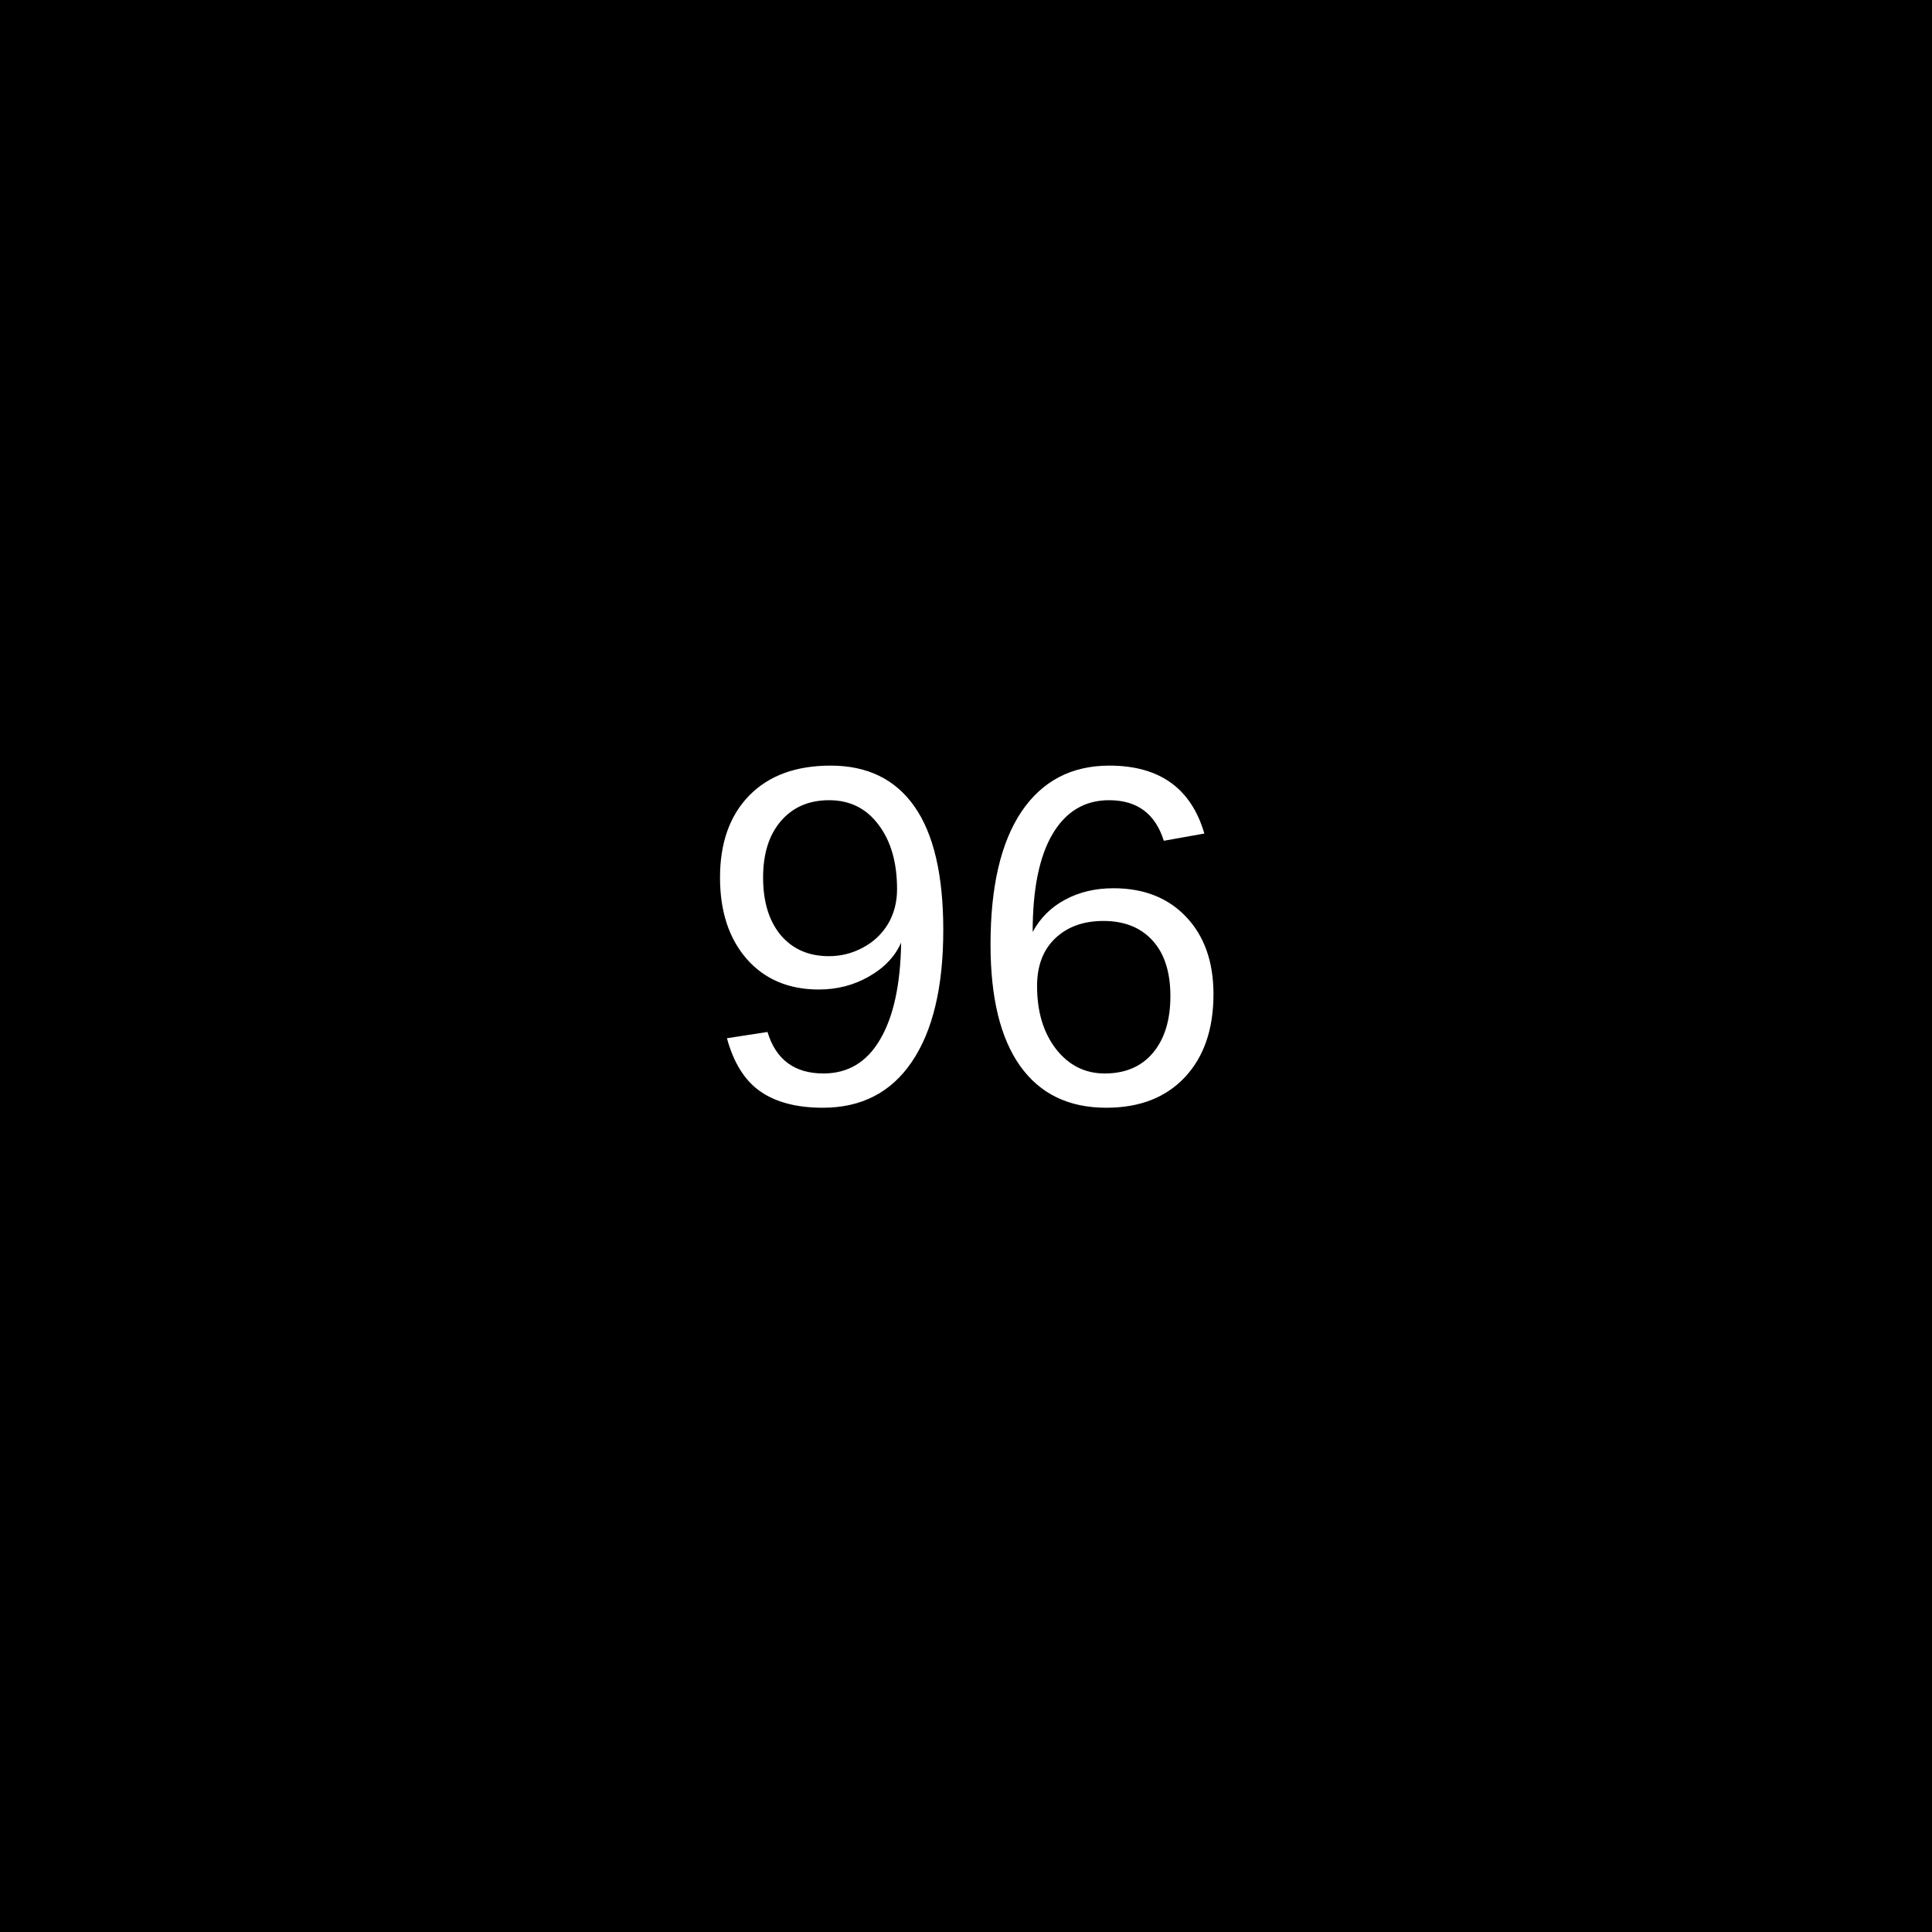
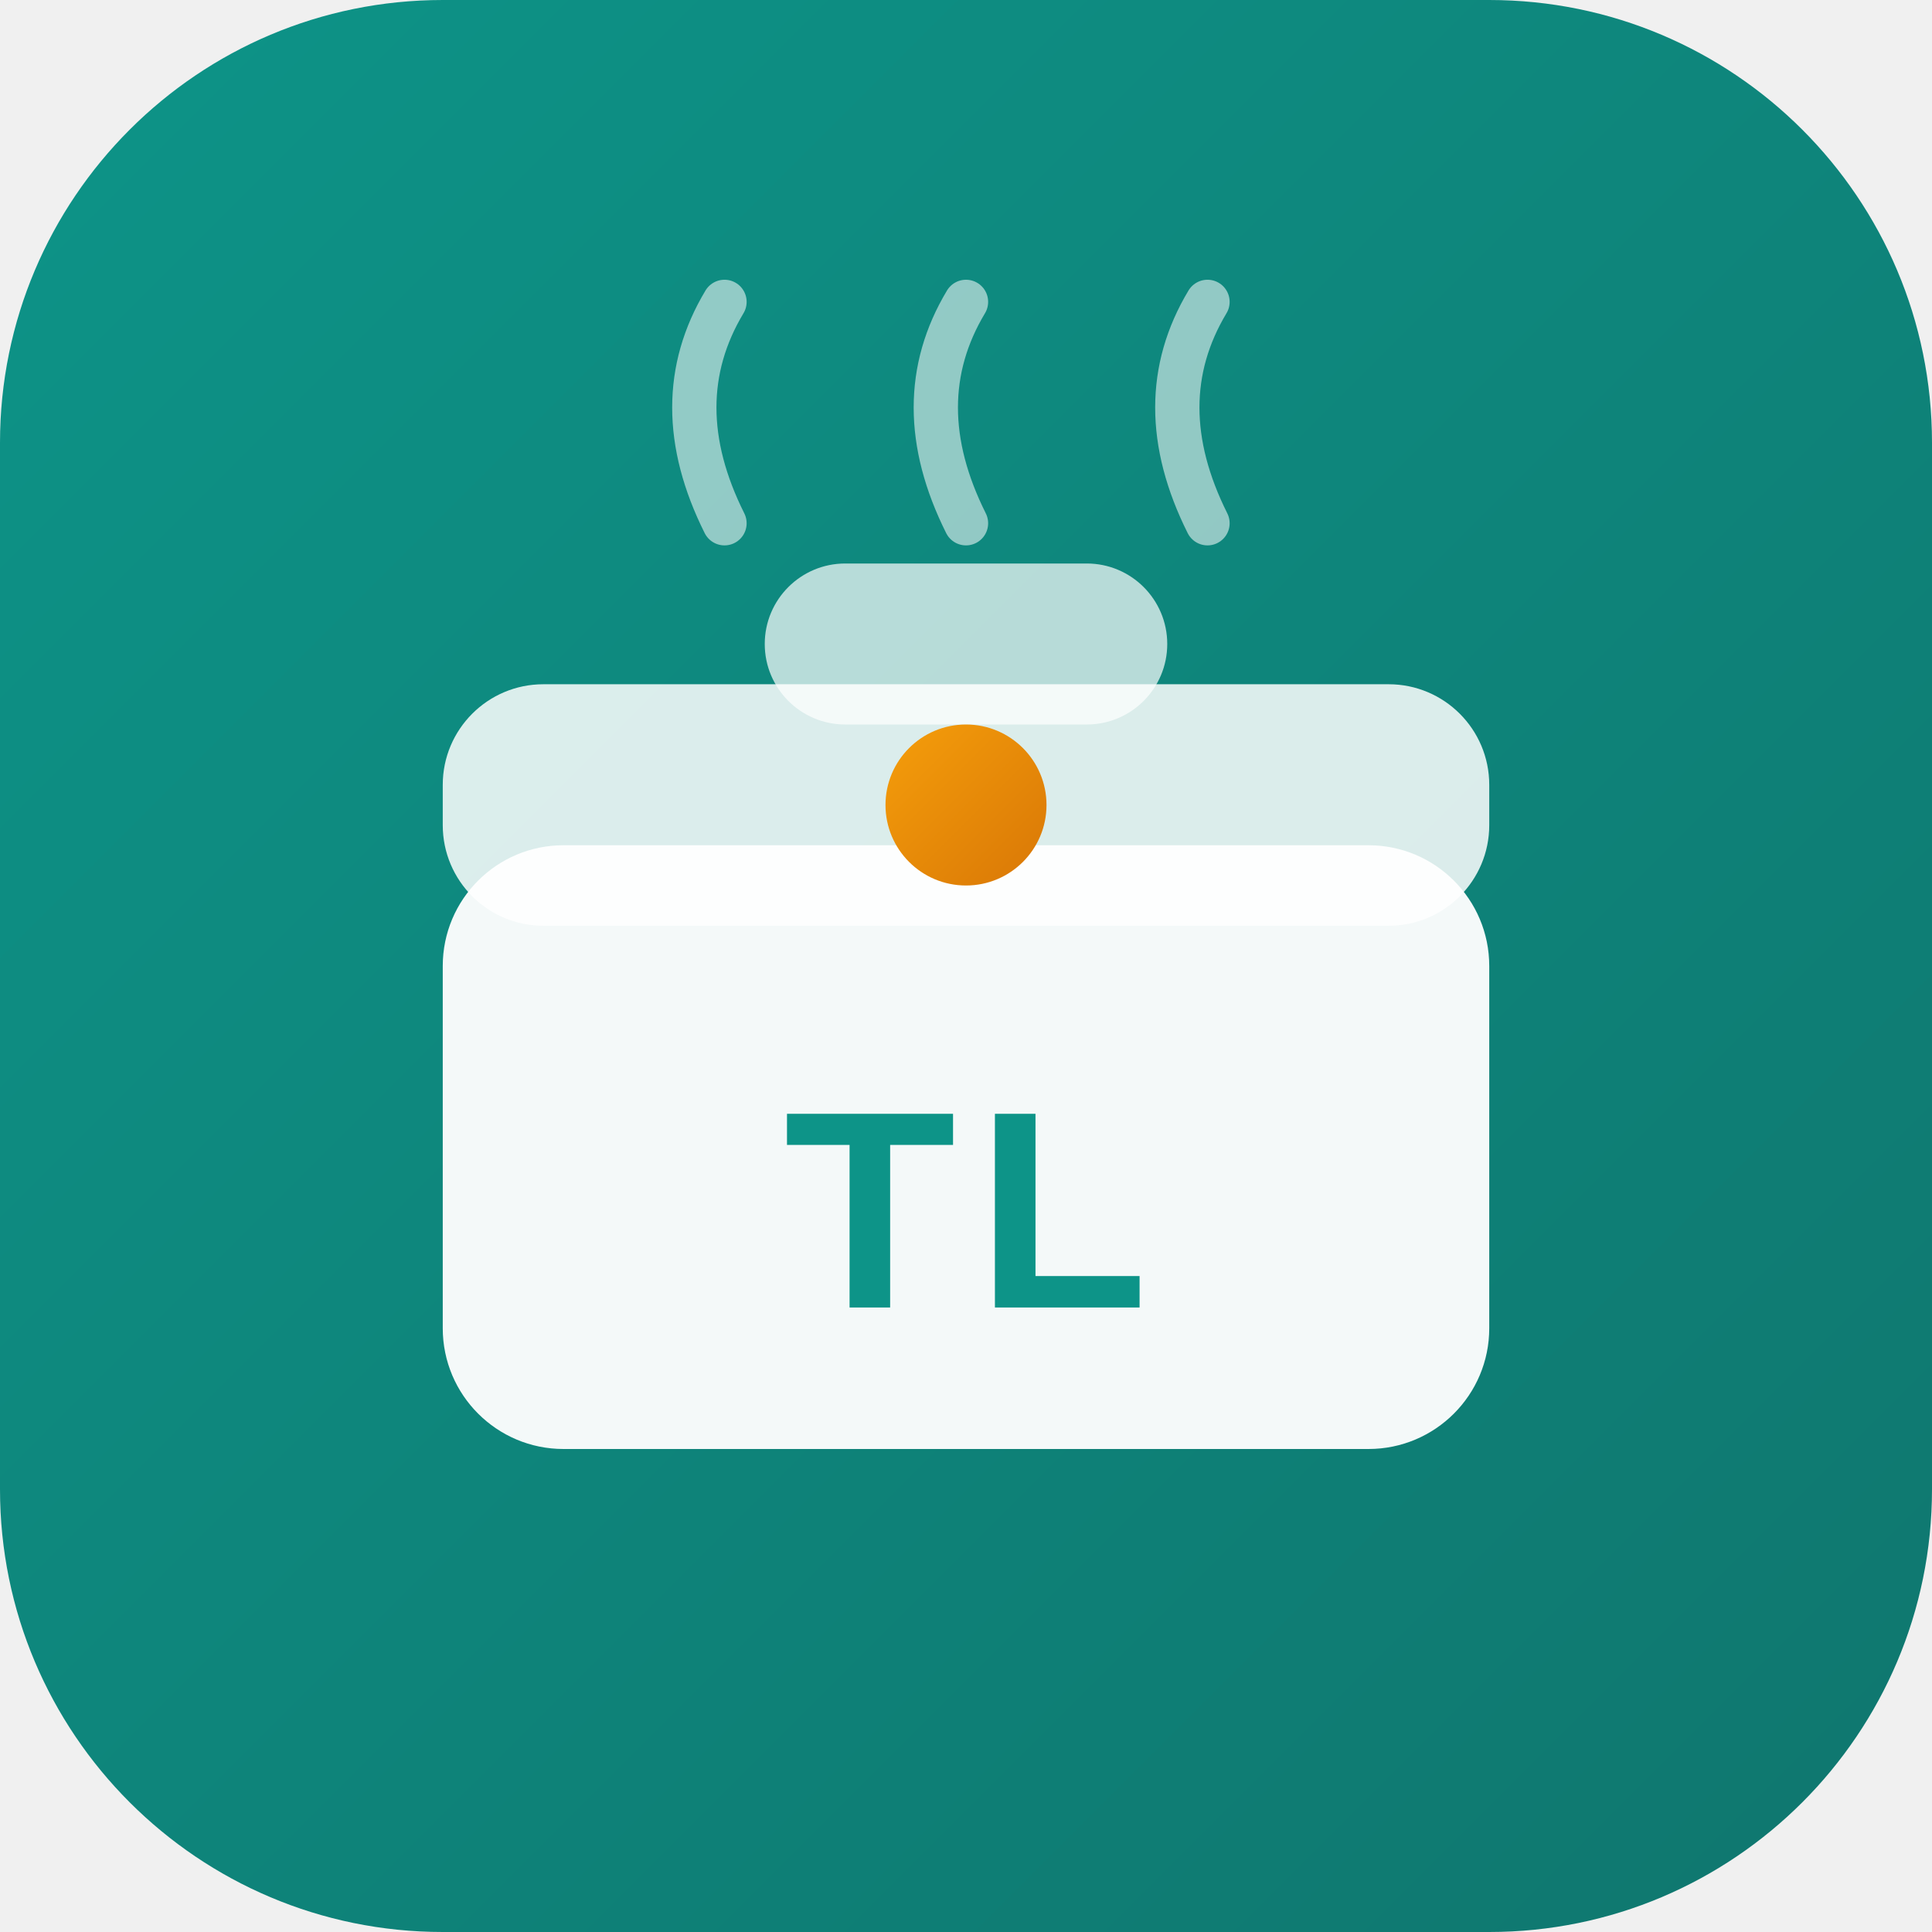
<svg xmlns="http://www.w3.org/2000/svg" width="96" height="96" viewBox="0 0 96 96">
-   <rect width="100%" height="100%" fill="#000000" />
-   <text x="50%" y="50%" font-family="Arial" font-size="24" fill="white" text-anchor="middle" dominant-baseline="middle">
-       96
-     </text>
+   <defs>
+     <linearGradient id="bg" x1="0%" y1="0%" x2="100%" y2="100%">
+       <stop offset="0%" style="stop-color:#0d9488" />
+       <stop offset="100%" style="stop-color:#0f766e" />
+     </linearGradient>
+     <linearGradient id="accent" x1="0%" y1="0%" x2="100%" y2="100%">
+       <stop offset="0%" style="stop-color:#f59e0b" />
+       <stop offset="100%" style="stop-color:#d97706" />
+     </linearGradient>
+   </defs>
+   <rect width="96" height="96" rx="22" fill="url(#bg)" />
+   <rect x="22" y="42" width="52" height="30" rx="6" fill="white" opacity="0.95" />
+   <rect x="22" y="34" width="52" height="12" rx="5" fill="white" opacity="0.85" />
+   <rect x="38" y="28" width="20" height="8" rx="4" fill="white" opacity="0.7" />
+   <path d="M36 26 Q33 20 36 15" stroke="white" stroke-width="2.2" fill="none" stroke-linecap="round" opacity="0.55" />
+   <path d="M48 26 Q45 20 48 15" stroke="white" stroke-width="2.2" fill="none" stroke-linecap="round" opacity="0.55" />
+   <path d="M60 26 Q57 20 60 15" stroke="white" stroke-width="2.2" fill="none" stroke-linecap="round" opacity="0.55" />
+   <circle cx="48" cy="40" r="4" fill="url(#accent)" />
+   <text x="48" y="61" font-family="Arial, sans-serif" font-size="14" font-weight="800" fill="#0d9488" text-anchor="middle" dominant-baseline="middle" letter-spacing="1">TL</text>
</svg>
